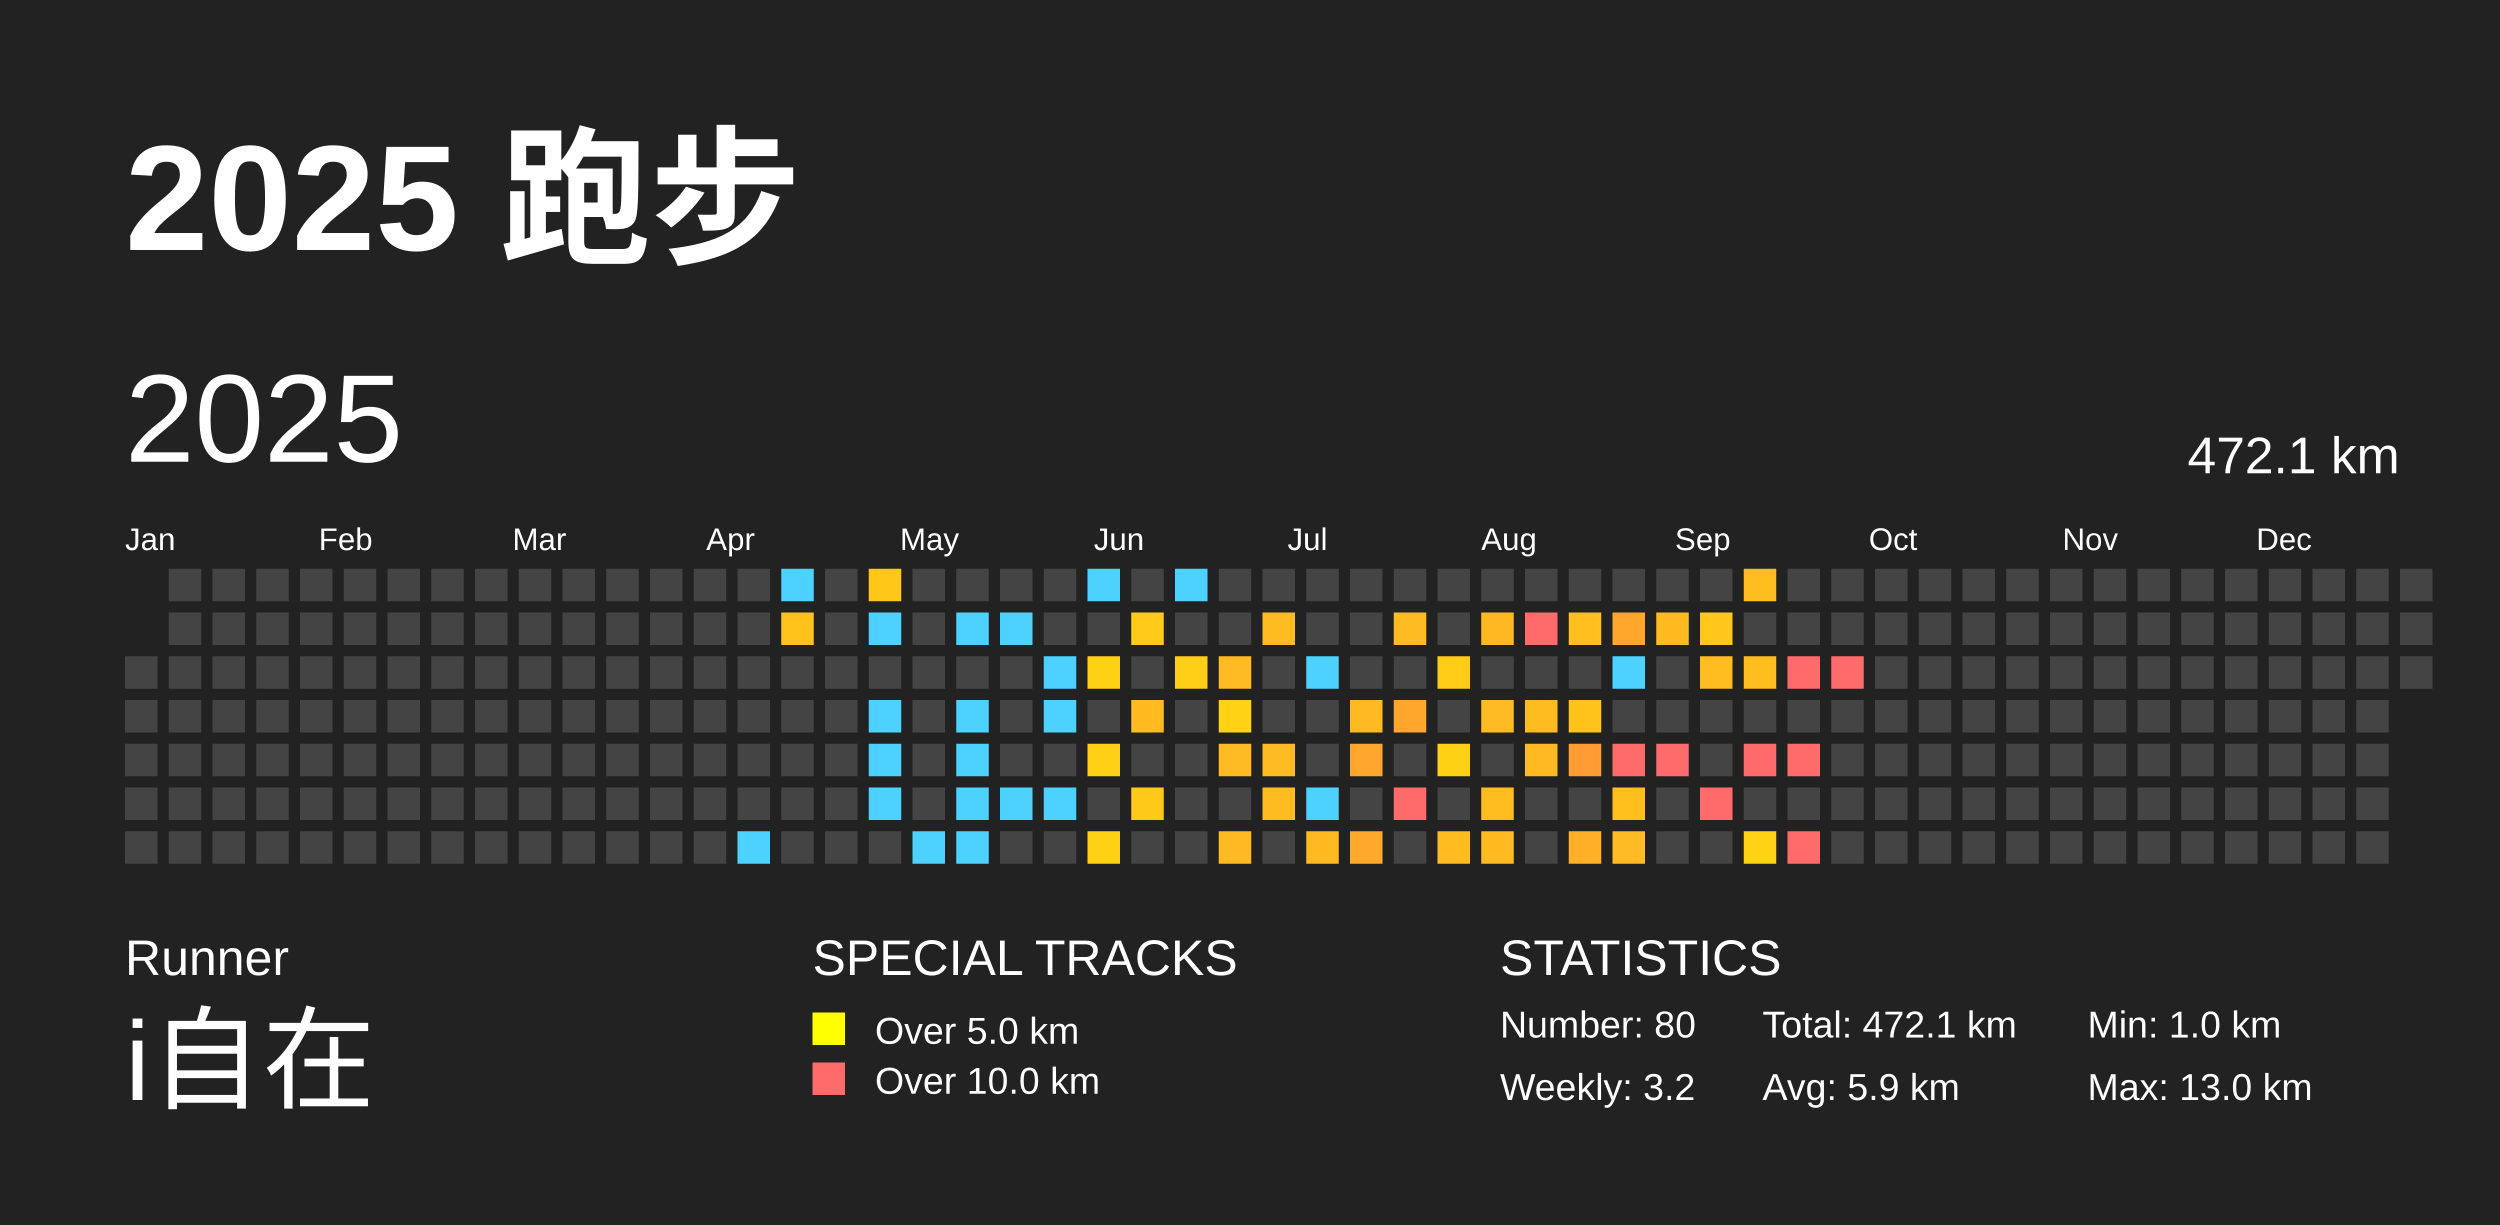
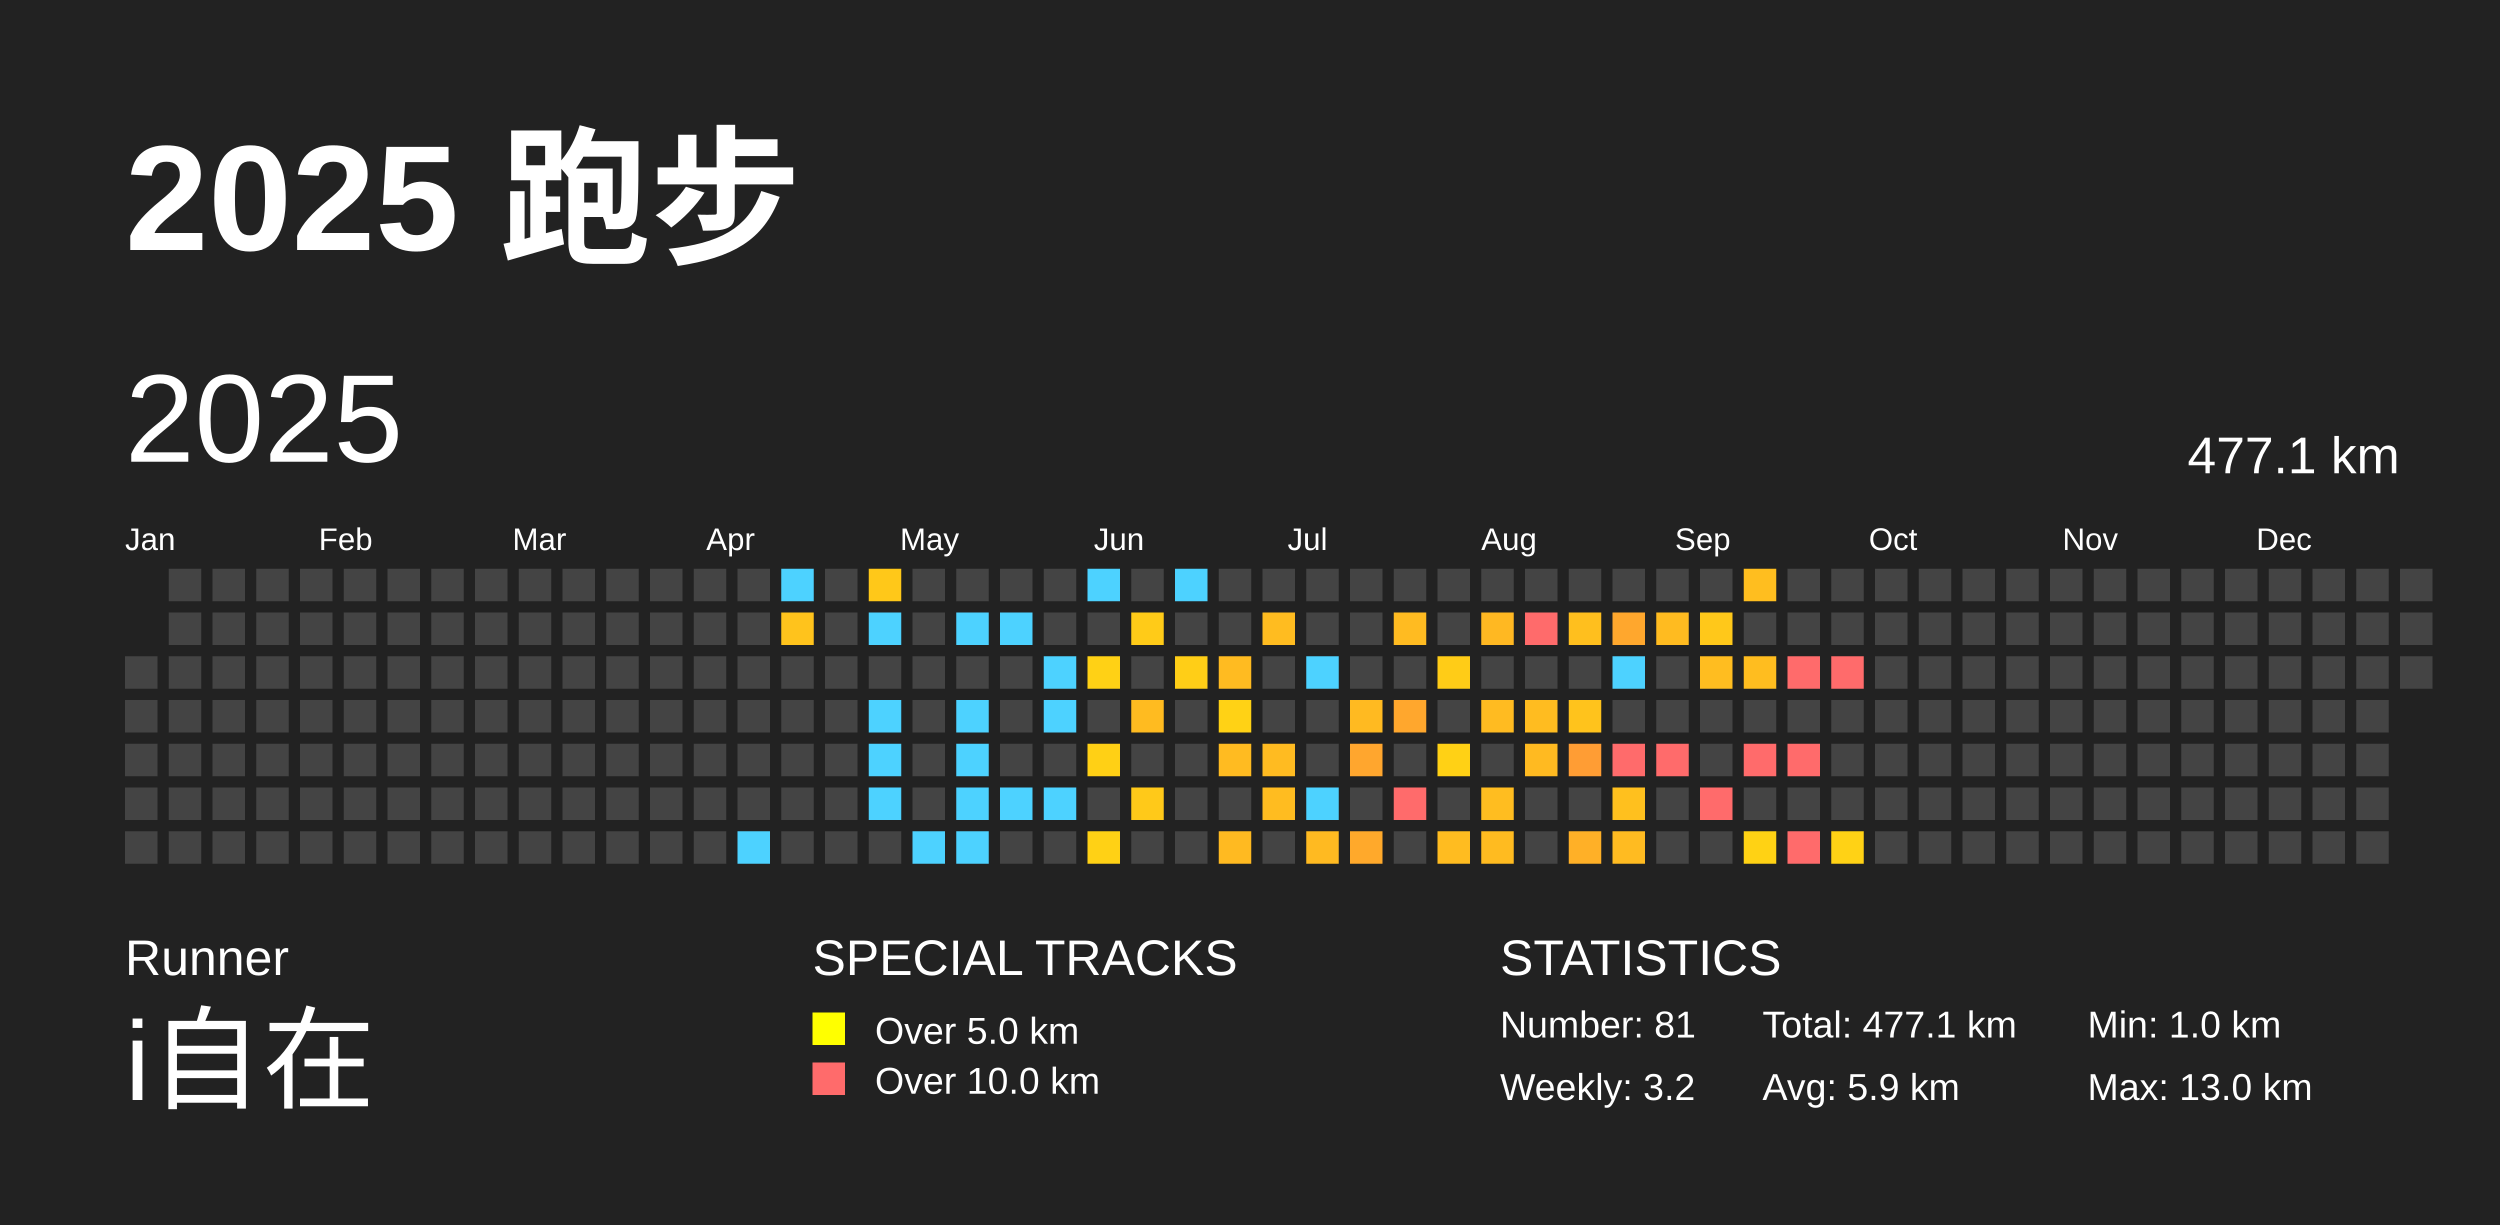
<svg xmlns="http://www.w3.org/2000/svg" baseProfile="full" height="98mm" version="1.1" viewBox="0,0,200,98" width="200mm">
  <defs />
  <rect fill="#222222" height="98" width="200" x="0" y="0" />
  <text fill="#FFFFFF" style="font-size:12px; font-family:Arial; font-weight:bold;" x="10" y="20">2025 跑步</text>
  <text fill="#FFFFFF" style="font-size:4px; font-family:Arial" x="10" y="78">Runner</text>
  <text fill="#FFFFFF" style="font-size:9px; font-family:Arial" x="10" y="88">i自在</text>
  <text fill="#FFFFFF" style="font-size:4px; font-family:Arial" x="65" y="78">SPECIAL TRACKS</text>
  <rect fill="#FFFF00" height="2.6" width="2.6" x="65" y="81" />
  <text fill="#FFFFFF" style="font-size:3px; font-family:Arial" x="70" y="83.5">Over 5.0 km</text>
  <rect fill="#FF6B6B" height="2.6" width="2.6" x="65" y="85" />
  <text fill="#FFFFFF" style="font-size:3px; font-family:Arial" x="70" y="87.5">Over 10.0 km</text>
  <text fill="#FFFFFF" style="font-size:4px; font-family:Arial" x="120" y="78">STATISTICS</text>
-   <text fill="#FFFFFF" style="font-size:3px; font-family:Arial" x="120" y="83">Number: 80</text>
+   <text fill="#FFFFFF" style="font-size:3px; font-family:Arial" x="120" y="83">Number: 81</text>
  <text fill="#FFFFFF" style="font-size:3px; font-family:Arial" x="120" y="88">Weekly: 3.2</text>
-   <text fill="#FFFFFF" style="font-size:3px; font-family:Arial" x="141" y="83">Total: 472.1 km</text>
+   <text fill="#FFFFFF" style="font-size:3px; font-family:Arial" x="141" y="83">Total: 477.1 km</text>
  <text fill="#FFFFFF" style="font-size:3px; font-family:Arial" x="141" y="88">Avg: 5.9 km</text>
  <text fill="#FFFFFF" style="font-size:3px; font-family:Arial" x="167" y="83">Min: 1.0 km</text>
  <text fill="#FFFFFF" style="font-size:3px; font-family:Arial" x="167" y="88">Max: 13.0 km</text>
  <text dominant-baseline="hanging" fill="#FFFFFF" style="font-size:10.0px; font-family:Arial;" x="10" y="30">2025</text>
-   <text dominant-baseline="hanging" fill="#FFFFFF" style="font-size:4.125px; font-family:Arial;" x="175" y="35">472.1 km</text>
+   <text dominant-baseline="hanging" fill="#FFFFFF" style="font-size:4.125px; font-family:Arial;" x="175" y="35">477.1 km</text>
  <text fill="#FFFFFF" style="font-size:2.5px; font-family:Arial" x="10.0" y="44">Jan</text>
  <text fill="#FFFFFF" style="font-size:2.5px; font-family:Arial" x="25.5" y="44">Feb</text>
  <text fill="#FFFFFF" style="font-size:2.5px; font-family:Arial" x="41.0" y="44">Mar</text>
  <text fill="#FFFFFF" style="font-size:2.5px; font-family:Arial" x="56.5" y="44">Apr</text>
  <text fill="#FFFFFF" style="font-size:2.5px; font-family:Arial" x="72.0" y="44">May</text>
  <text fill="#FFFFFF" style="font-size:2.5px; font-family:Arial" x="87.5" y="44">Jun</text>
  <text fill="#FFFFFF" style="font-size:2.5px; font-family:Arial" x="103.0" y="44">Jul</text>
  <text fill="#FFFFFF" style="font-size:2.5px; font-family:Arial" x="118.5" y="44">Aug</text>
  <text fill="#FFFFFF" style="font-size:2.5px; font-family:Arial" x="134.0" y="44">Sep</text>
  <text fill="#FFFFFF" style="font-size:2.5px; font-family:Arial" x="149.5" y="44">Oct</text>
  <text fill="#FFFFFF" style="font-size:2.5px; font-family:Arial" x="165.0" y="44">Nov</text>
  <text fill="#FFFFFF" style="font-size:2.5px; font-family:Arial" x="180.5" y="44">Dec</text>
  <rect fill="#444444" height="2.6" width="2.6" x="10.0" y="52.5" />
  <rect fill="#444444" height="2.6" width="2.6" x="10.0" y="56.0" />
  <rect fill="#444444" height="2.6" width="2.6" x="10.0" y="59.5" />
  <rect fill="#444444" height="2.6" width="2.6" x="10.0" y="63.0" />
  <rect fill="#444444" height="2.6" width="2.6" x="10.0" y="66.5" />
  <rect fill="#444444" height="2.6" width="2.6" x="13.5" y="45.5" />
  <rect fill="#444444" height="2.6" width="2.6" x="13.5" y="49.0" />
  <rect fill="#444444" height="2.6" width="2.6" x="13.5" y="52.5" />
  <rect fill="#444444" height="2.6" width="2.6" x="13.5" y="56.0" />
  <rect fill="#444444" height="2.6" width="2.6" x="13.5" y="59.5" />
  <rect fill="#444444" height="2.6" width="2.6" x="13.5" y="63.0" />
  <rect fill="#444444" height="2.6" width="2.6" x="13.5" y="66.5" />
  <rect fill="#444444" height="2.6" width="2.6" x="17.0" y="45.5" />
  <rect fill="#444444" height="2.6" width="2.6" x="17.0" y="49.0" />
  <rect fill="#444444" height="2.6" width="2.6" x="17.0" y="52.5" />
  <rect fill="#444444" height="2.6" width="2.6" x="17.0" y="56.0" />
  <rect fill="#444444" height="2.6" width="2.6" x="17.0" y="59.5" />
  <rect fill="#444444" height="2.6" width="2.6" x="17.0" y="63.0" />
  <rect fill="#444444" height="2.6" width="2.6" x="17.0" y="66.5" />
  <rect fill="#444444" height="2.6" width="2.6" x="20.5" y="45.5" />
  <rect fill="#444444" height="2.6" width="2.6" x="20.5" y="49.0" />
  <rect fill="#444444" height="2.6" width="2.6" x="20.5" y="52.5" />
  <rect fill="#444444" height="2.6" width="2.6" x="20.5" y="56.0" />
  <rect fill="#444444" height="2.6" width="2.6" x="20.5" y="59.5" />
  <rect fill="#444444" height="2.6" width="2.6" x="20.5" y="63.0" />
  <rect fill="#444444" height="2.6" width="2.6" x="20.5" y="66.5" />
  <rect fill="#444444" height="2.6" width="2.6" x="24.0" y="45.5" />
  <rect fill="#444444" height="2.6" width="2.6" x="24.0" y="49.0" />
  <rect fill="#444444" height="2.6" width="2.6" x="24.0" y="52.5" />
  <rect fill="#444444" height="2.6" width="2.6" x="24.0" y="56.0" />
  <rect fill="#444444" height="2.6" width="2.6" x="24.0" y="59.5" />
  <rect fill="#444444" height="2.6" width="2.6" x="24.0" y="63.0" />
  <rect fill="#444444" height="2.6" width="2.6" x="24.0" y="66.5" />
  <rect fill="#444444" height="2.6" width="2.6" x="27.5" y="45.5" />
  <rect fill="#444444" height="2.6" width="2.6" x="27.5" y="49.0" />
  <rect fill="#444444" height="2.6" width="2.6" x="27.5" y="52.5" />
  <rect fill="#444444" height="2.6" width="2.6" x="27.5" y="56.0" />
  <rect fill="#444444" height="2.6" width="2.6" x="27.5" y="59.5" />
  <rect fill="#444444" height="2.6" width="2.6" x="27.5" y="63.0" />
  <rect fill="#444444" height="2.6" width="2.6" x="27.5" y="66.5" />
  <rect fill="#444444" height="2.6" width="2.6" x="31.0" y="45.5" />
  <rect fill="#444444" height="2.6" width="2.6" x="31.0" y="49.0" />
  <rect fill="#444444" height="2.6" width="2.6" x="31.0" y="52.5" />
  <rect fill="#444444" height="2.6" width="2.6" x="31.0" y="56.0" />
  <rect fill="#444444" height="2.6" width="2.6" x="31.0" y="59.5" />
  <rect fill="#444444" height="2.6" width="2.6" x="31.0" y="63.0" />
  <rect fill="#444444" height="2.6" width="2.6" x="31.0" y="66.5" />
  <rect fill="#444444" height="2.6" width="2.6" x="34.5" y="45.5" />
  <rect fill="#444444" height="2.6" width="2.6" x="34.5" y="49.0" />
  <rect fill="#444444" height="2.6" width="2.6" x="34.5" y="52.5" />
  <rect fill="#444444" height="2.6" width="2.6" x="34.5" y="56.0" />
  <rect fill="#444444" height="2.6" width="2.6" x="34.5" y="59.5" />
  <rect fill="#444444" height="2.6" width="2.6" x="34.5" y="63.0" />
  <rect fill="#444444" height="2.6" width="2.6" x="34.5" y="66.5" />
  <rect fill="#444444" height="2.6" width="2.6" x="38.0" y="45.5" />
  <rect fill="#444444" height="2.6" width="2.6" x="38.0" y="49.0" />
  <rect fill="#444444" height="2.6" width="2.6" x="38.0" y="52.5" />
  <rect fill="#444444" height="2.6" width="2.6" x="38.0" y="56.0" />
  <rect fill="#444444" height="2.6" width="2.6" x="38.0" y="59.5" />
  <rect fill="#444444" height="2.6" width="2.6" x="38.0" y="63.0" />
  <rect fill="#444444" height="2.6" width="2.6" x="38.0" y="66.5" />
  <rect fill="#444444" height="2.6" width="2.6" x="41.5" y="45.5" />
  <rect fill="#444444" height="2.6" width="2.6" x="41.5" y="49.0" />
  <rect fill="#444444" height="2.6" width="2.6" x="41.5" y="52.5" />
  <rect fill="#444444" height="2.6" width="2.6" x="41.5" y="56.0" />
  <rect fill="#444444" height="2.6" width="2.6" x="41.5" y="59.5" />
  <rect fill="#444444" height="2.6" width="2.6" x="41.5" y="63.0" />
  <rect fill="#444444" height="2.6" width="2.6" x="41.5" y="66.5" />
  <rect fill="#444444" height="2.6" width="2.6" x="45.0" y="45.5" />
  <rect fill="#444444" height="2.6" width="2.6" x="45.0" y="49.0" />
  <rect fill="#444444" height="2.6" width="2.6" x="45.0" y="52.5" />
  <rect fill="#444444" height="2.6" width="2.6" x="45.0" y="56.0" />
  <rect fill="#444444" height="2.6" width="2.6" x="45.0" y="59.5" />
  <rect fill="#444444" height="2.6" width="2.6" x="45.0" y="63.0" />
  <rect fill="#444444" height="2.6" width="2.6" x="45.0" y="66.5" />
  <rect fill="#444444" height="2.6" width="2.6" x="48.5" y="45.5" />
  <rect fill="#444444" height="2.6" width="2.6" x="48.5" y="49.0" />
  <rect fill="#444444" height="2.6" width="2.6" x="48.5" y="52.5" />
  <rect fill="#444444" height="2.6" width="2.6" x="48.5" y="56.0" />
  <rect fill="#444444" height="2.6" width="2.6" x="48.5" y="59.5" />
  <rect fill="#444444" height="2.6" width="2.6" x="48.5" y="63.0" />
  <rect fill="#444444" height="2.6" width="2.6" x="48.5" y="66.5" />
  <rect fill="#444444" height="2.6" width="2.6" x="52.0" y="45.5" />
  <rect fill="#444444" height="2.6" width="2.6" x="52.0" y="49.0" />
  <rect fill="#444444" height="2.6" width="2.6" x="52.0" y="52.5" />
  <rect fill="#444444" height="2.6" width="2.6" x="52.0" y="56.0" />
  <rect fill="#444444" height="2.6" width="2.6" x="52.0" y="59.5" />
  <rect fill="#444444" height="2.6" width="2.6" x="52.0" y="63.0" />
  <rect fill="#444444" height="2.6" width="2.6" x="52.0" y="66.5" />
  <rect fill="#444444" height="2.6" width="2.6" x="55.5" y="45.5" />
  <rect fill="#444444" height="2.6" width="2.6" x="55.5" y="49.0" />
  <rect fill="#444444" height="2.6" width="2.6" x="55.5" y="52.5" />
  <rect fill="#444444" height="2.6" width="2.6" x="55.5" y="56.0" />
  <rect fill="#444444" height="2.6" width="2.6" x="55.5" y="59.5" />
  <rect fill="#444444" height="2.6" width="2.6" x="55.5" y="63.0" />
  <rect fill="#444444" height="2.6" width="2.6" x="55.5" y="66.5" />
  <rect fill="#444444" height="2.6" width="2.6" x="59.0" y="45.5" />
  <rect fill="#444444" height="2.6" width="2.6" x="59.0" y="49.0" />
  <rect fill="#444444" height="2.6" width="2.6" x="59.0" y="52.5" />
  <rect fill="#444444" height="2.6" width="2.6" x="59.0" y="56.0" />
  <rect fill="#444444" height="2.6" width="2.6" x="59.0" y="59.5" />
  <rect fill="#444444" height="2.6" width="2.6" x="59.0" y="63.0" />
  <rect fill="#4dd2ff" height="2.6" width="2.6" x="59.0" y="66.5" />
  <rect fill="#4dd2ff" height="2.6" width="2.6" x="62.5" y="45.5" />
  <rect fill="#ffc31c" height="2.6" width="2.6" x="62.5" y="49.0" />
  <rect fill="#444444" height="2.6" width="2.6" x="62.5" y="52.5" />
  <rect fill="#444444" height="2.6" width="2.6" x="62.5" y="56.0" />
  <rect fill="#444444" height="2.6" width="2.6" x="62.5" y="59.5" />
  <rect fill="#444444" height="2.6" width="2.6" x="62.5" y="63.0" />
  <rect fill="#444444" height="2.6" width="2.6" x="62.5" y="66.5" />
  <rect fill="#444444" height="2.6" width="2.6" x="66.0" y="45.5" />
  <rect fill="#444444" height="2.6" width="2.6" x="66.0" y="49.0" />
  <rect fill="#444444" height="2.6" width="2.6" x="66.0" y="52.5" />
  <rect fill="#444444" height="2.6" width="2.6" x="66.0" y="56.0" />
  <rect fill="#444444" height="2.6" width="2.6" x="66.0" y="59.5" />
  <rect fill="#444444" height="2.6" width="2.6" x="66.0" y="63.0" />
  <rect fill="#444444" height="2.6" width="2.6" x="66.0" y="66.5" />
  <rect fill="#ffc819" height="2.6" width="2.6" x="69.5" y="45.5" />
  <rect fill="#4dd2ff" height="2.6" width="2.6" x="69.5" y="49.0" />
  <rect fill="#444444" height="2.6" width="2.6" x="69.5" y="52.5" />
  <rect fill="#4dd2ff" height="2.6" width="2.6" x="69.5" y="56.0" />
  <rect fill="#4dd2ff" height="2.6" width="2.6" x="69.5" y="59.5" />
  <rect fill="#4dd2ff" height="2.6" width="2.6" x="69.5" y="63.0" />
  <rect fill="#444444" height="2.6" width="2.6" x="69.5" y="66.5" />
  <rect fill="#444444" height="2.6" width="2.6" x="73.0" y="45.5" />
  <rect fill="#444444" height="2.6" width="2.6" x="73.0" y="49.0" />
  <rect fill="#444444" height="2.6" width="2.6" x="73.0" y="52.5" />
  <rect fill="#444444" height="2.6" width="2.6" x="73.0" y="56.0" />
  <rect fill="#444444" height="2.6" width="2.6" x="73.0" y="59.5" />
  <rect fill="#444444" height="2.6" width="2.6" x="73.0" y="63.0" />
  <rect fill="#4dd2ff" height="2.6" width="2.6" x="73.0" y="66.5" />
  <rect fill="#444444" height="2.6" width="2.6" x="76.5" y="45.5" />
  <rect fill="#4dd2ff" height="2.6" width="2.6" x="76.5" y="49.0" />
  <rect fill="#444444" height="2.6" width="2.6" x="76.5" y="52.5" />
  <rect fill="#4dd2ff" height="2.6" width="2.6" x="76.5" y="56.0" />
  <rect fill="#4dd2ff" height="2.6" width="2.6" x="76.5" y="59.5" />
  <rect fill="#4dd2ff" height="2.6" width="2.6" x="76.5" y="63.0" />
  <rect fill="#4dd2ff" height="2.6" width="2.6" x="76.5" y="66.5" />
  <rect fill="#444444" height="2.6" width="2.6" x="80.0" y="45.5" />
  <rect fill="#4dd2ff" height="2.6" width="2.6" x="80.0" y="49.0" />
  <rect fill="#444444" height="2.6" width="2.6" x="80.0" y="52.5" />
  <rect fill="#444444" height="2.6" width="2.6" x="80.0" y="56.0" />
  <rect fill="#444444" height="2.6" width="2.6" x="80.0" y="59.5" />
  <rect fill="#4dd2ff" height="2.6" width="2.6" x="80.0" y="63.0" />
  <rect fill="#444444" height="2.6" width="2.6" x="80.0" y="66.5" />
  <rect fill="#444444" height="2.6" width="2.6" x="83.5" y="45.5" />
  <rect fill="#444444" height="2.6" width="2.6" x="83.5" y="49.0" />
  <rect fill="#4dd2ff" height="2.6" width="2.6" x="83.5" y="52.5" />
  <rect fill="#4dd2ff" height="2.6" width="2.6" x="83.5" y="56.0" />
  <rect fill="#444444" height="2.6" width="2.6" x="83.5" y="59.5" />
  <rect fill="#4dd2ff" height="2.6" width="2.6" x="83.5" y="63.0" />
  <rect fill="#444444" height="2.6" width="2.6" x="83.5" y="66.5" />
  <rect fill="#4dd2ff" height="2.6" width="2.6" x="87.0" y="45.5" />
  <rect fill="#444444" height="2.6" width="2.6" x="87.0" y="49.0" />
  <rect fill="#ffd115" height="2.6" width="2.6" x="87.0" y="52.5" />
  <rect fill="#444444" height="2.6" width="2.6" x="87.0" y="56.0" />
  <rect fill="#ffd015" height="2.6" width="2.6" x="87.0" y="59.5" />
  <rect fill="#444444" height="2.6" width="2.6" x="87.0" y="63.0" />
  <rect fill="#ffd115" height="2.6" width="2.6" x="87.0" y="66.5" />
  <rect fill="#444444" height="2.6" width="2.6" x="90.5" y="45.5" />
  <rect fill="#ffcb18" height="2.6" width="2.6" x="90.5" y="49.0" />
  <rect fill="#444444" height="2.6" width="2.6" x="90.5" y="52.5" />
  <rect fill="#ffbb20" height="2.6" width="2.6" x="90.5" y="56.0" />
  <rect fill="#444444" height="2.6" width="2.6" x="90.5" y="59.5" />
  <rect fill="#ffc919" height="2.6" width="2.6" x="90.5" y="63.0" />
  <rect fill="#444444" height="2.6" width="2.6" x="90.5" y="66.5" />
  <rect fill="#4dd2ff" height="2.6" width="2.6" x="94.0" y="45.5" />
  <rect fill="#444444" height="2.6" width="2.6" x="94.0" y="49.0" />
  <rect fill="#ffce17" height="2.6" width="2.6" x="94.0" y="52.5" />
  <rect fill="#444444" height="2.6" width="2.6" x="94.0" y="56.0" />
  <rect fill="#444444" height="2.6" width="2.6" x="94.0" y="59.5" />
  <rect fill="#444444" height="2.6" width="2.6" x="94.0" y="63.0" />
  <rect fill="#444444" height="2.6" width="2.6" x="94.0" y="66.5" />
  <rect fill="#444444" height="2.6" width="2.6" x="97.5" y="45.5" />
  <rect fill="#444444" height="2.6" width="2.6" x="97.5" y="49.0" />
  <rect fill="#ffbb21" height="2.6" width="2.6" x="97.5" y="52.5" />
  <rect fill="#ffd215" height="2.6" width="2.6" x="97.5" y="56.0" />
  <rect fill="#ffbb21" height="2.6" width="2.6" x="97.5" y="59.5" />
  <rect fill="#444444" height="2.6" width="2.6" x="97.5" y="63.0" />
  <rect fill="#ffba21" height="2.6" width="2.6" x="97.5" y="66.5" />
  <rect fill="#444444" height="2.6" width="2.6" x="101.0" y="45.5" />
  <rect fill="#ffbc20" height="2.6" width="2.6" x="101.0" y="49.0" />
  <rect fill="#444444" height="2.6" width="2.6" x="101.0" y="52.5" />
  <rect fill="#444444" height="2.6" width="2.6" x="101.0" y="56.0" />
  <rect fill="#ffbb21" height="2.6" width="2.6" x="101.0" y="59.5" />
  <rect fill="#ffbc20" height="2.6" width="2.6" x="101.0" y="63.0" />
  <rect fill="#444444" height="2.6" width="2.6" x="101.0" y="66.5" />
  <rect fill="#444444" height="2.6" width="2.6" x="104.5" y="45.5" />
  <rect fill="#444444" height="2.6" width="2.6" x="104.5" y="49.0" />
  <rect fill="#4dd2ff" height="2.6" width="2.6" x="104.5" y="52.5" />
  <rect fill="#444444" height="2.6" width="2.6" x="104.5" y="56.0" />
  <rect fill="#444444" height="2.6" width="2.6" x="104.5" y="59.5" />
  <rect fill="#4dd2ff" height="2.6" width="2.6" x="104.5" y="63.0" />
  <rect fill="#ffba21" height="2.6" width="2.6" x="104.5" y="66.5" />
  <rect fill="#444444" height="2.6" width="2.6" x="108.0" y="45.5" />
  <rect fill="#444444" height="2.6" width="2.6" x="108.0" y="49.0" />
  <rect fill="#444444" height="2.6" width="2.6" x="108.0" y="52.5" />
  <rect fill="#ffba21" height="2.6" width="2.6" x="108.0" y="56.0" />
  <rect fill="#ffa62e" height="2.6" width="2.6" x="108.0" y="59.5" />
  <rect fill="#444444" height="2.6" width="2.6" x="108.0" y="63.0" />
  <rect fill="#ffa92b" height="2.6" width="2.6" x="108.0" y="66.5" />
  <rect fill="#444444" height="2.6" width="2.6" x="111.5" y="45.5" />
  <rect fill="#ffbb21" height="2.6" width="2.6" x="111.5" y="49.0" />
  <rect fill="#444444" height="2.6" width="2.6" x="111.5" y="52.5" />
  <rect fill="#ffa72d" height="2.6" width="2.6" x="111.5" y="56.0" />
  <rect fill="#444444" height="2.6" width="2.6" x="111.5" y="59.5" />
  <rect fill="#FF6B6B" height="2.6" width="2.6" x="111.5" y="63.0" />
  <rect fill="#444444" height="2.6" width="2.6" x="111.5" y="66.5" />
  <rect fill="#444444" height="2.6" width="2.6" x="115.0" y="45.5" />
  <rect fill="#444444" height="2.6" width="2.6" x="115.0" y="49.0" />
  <rect fill="#ffcc17" height="2.6" width="2.6" x="115.0" y="52.5" />
  <rect fill="#444444" height="2.6" width="2.6" x="115.0" y="56.0" />
  <rect fill="#ffd115" height="2.6" width="2.6" x="115.0" y="59.5" />
  <rect fill="#444444" height="2.6" width="2.6" x="115.0" y="63.0" />
  <rect fill="#ffbc20" height="2.6" width="2.6" x="115.0" y="66.5" />
  <rect fill="#444444" height="2.6" width="2.6" x="118.5" y="45.5" />
  <rect fill="#ffb822" height="2.6" width="2.6" x="118.5" y="49.0" />
  <rect fill="#444444" height="2.6" width="2.6" x="118.5" y="52.5" />
  <rect fill="#ffbb21" height="2.6" width="2.6" x="118.5" y="56.0" />
  <rect fill="#444444" height="2.6" width="2.6" x="118.5" y="59.5" />
  <rect fill="#ffbd20" height="2.6" width="2.6" x="118.5" y="63.0" />
  <rect fill="#ffbb20" height="2.6" width="2.6" x="118.5" y="66.5" />
  <rect fill="#444444" height="2.6" width="2.6" x="122.0" y="45.5" />
  <rect fill="#FF6B6B" height="2.6" width="2.6" x="122.0" y="49.0" />
  <rect fill="#444444" height="2.6" width="2.6" x="122.0" y="52.5" />
  <rect fill="#ffbc20" height="2.6" width="2.6" x="122.0" y="56.0" />
  <rect fill="#ffba21" height="2.6" width="2.6" x="122.0" y="59.5" />
  <rect fill="#444444" height="2.6" width="2.6" x="122.0" y="63.0" />
  <rect fill="#444444" height="2.6" width="2.6" x="122.0" y="66.5" />
  <rect fill="#444444" height="2.6" width="2.6" x="125.5" y="45.5" />
  <rect fill="#ffbf1e" height="2.6" width="2.6" x="125.5" y="49.0" />
  <rect fill="#444444" height="2.6" width="2.6" x="125.5" y="52.5" />
  <rect fill="#ffc31c" height="2.6" width="2.6" x="125.5" y="56.0" />
  <rect fill="#ff9d34" height="2.6" width="2.6" x="125.5" y="59.5" />
  <rect fill="#444444" height="2.6" width="2.6" x="125.5" y="63.0" />
  <rect fill="#ffb027" height="2.6" width="2.6" x="125.5" y="66.5" />
  <rect fill="#444444" height="2.6" width="2.6" x="129.0" y="45.5" />
  <rect fill="#ffa72d" height="2.6" width="2.6" x="129.0" y="49.0" />
  <rect fill="#4dd2ff" height="2.6" width="2.6" x="129.0" y="52.5" />
  <rect fill="#444444" height="2.6" width="2.6" x="129.0" y="56.0" />
  <rect fill="#FF6B6B" height="2.6" width="2.6" x="129.0" y="59.5" />
  <rect fill="#ffc01e" height="2.6" width="2.6" x="129.0" y="63.0" />
  <rect fill="#ffbb21" height="2.6" width="2.6" x="129.0" y="66.5" />
  <rect fill="#444444" height="2.6" width="2.6" x="132.5" y="45.5" />
  <rect fill="#ffbb20" height="2.6" width="2.6" x="132.5" y="49.0" />
  <rect fill="#444444" height="2.6" width="2.6" x="132.5" y="52.5" />
  <rect fill="#444444" height="2.6" width="2.6" x="132.5" y="56.0" />
  <rect fill="#FF6B6B" height="2.6" width="2.6" x="132.5" y="59.5" />
  <rect fill="#444444" height="2.6" width="2.6" x="132.5" y="63.0" />
  <rect fill="#444444" height="2.6" width="2.6" x="132.5" y="66.5" />
  <rect fill="#444444" height="2.6" width="2.6" x="136.0" y="45.5" />
  <rect fill="#ffc81a" height="2.6" width="2.6" x="136.0" y="49.0" />
  <rect fill="#ffbd20" height="2.6" width="2.6" x="136.0" y="52.5" />
  <rect fill="#444444" height="2.6" width="2.6" x="136.0" y="56.0" />
  <rect fill="#444444" height="2.6" width="2.6" x="136.0" y="59.5" />
  <rect fill="#FF6B6B" height="2.6" width="2.6" x="136.0" y="63.0" />
  <rect fill="#444444" height="2.6" width="2.6" x="136.0" y="66.5" />
  <rect fill="#ffbe1f" height="2.6" width="2.6" x="139.5" y="45.5" />
  <rect fill="#444444" height="2.6" width="2.6" x="139.5" y="49.0" />
  <rect fill="#ffbd1f" height="2.6" width="2.6" x="139.5" y="52.5" />
  <rect fill="#444444" height="2.6" width="2.6" x="139.5" y="56.0" />
  <rect fill="#FF6B6B" height="2.6" width="2.6" x="139.5" y="59.5" />
  <rect fill="#444444" height="2.6" width="2.6" x="139.5" y="63.0" />
  <rect fill="#ffd214" height="2.6" width="2.6" x="139.5" y="66.5" />
  <rect fill="#444444" height="2.6" width="2.6" x="143.0" y="45.5" />
  <rect fill="#444444" height="2.6" width="2.6" x="143.0" y="49.0" />
  <rect fill="#FF6B6B" height="2.6" width="2.6" x="143.0" y="52.5" />
  <rect fill="#444444" height="2.6" width="2.6" x="143.0" y="56.0" />
  <rect fill="#FF6B6B" height="2.6" width="2.6" x="143.0" y="59.5" />
  <rect fill="#444444" height="2.6" width="2.6" x="143.0" y="63.0" />
  <rect fill="#FF6B6B" height="2.6" width="2.6" x="143.0" y="66.5" />
  <rect fill="#444444" height="2.6" width="2.6" x="146.5" y="45.5" />
  <rect fill="#444444" height="2.6" width="2.6" x="146.5" y="49.0" />
  <rect fill="#FF6B6B" height="2.6" width="2.6" x="146.5" y="52.5" />
  <rect fill="#444444" height="2.6" width="2.6" x="146.5" y="56.0" />
  <rect fill="#444444" height="2.6" width="2.6" x="146.5" y="59.5" />
  <rect fill="#444444" height="2.6" width="2.6" x="146.5" y="63.0" />
-   <rect fill="#444444" height="2.6" width="2.6" x="146.5" y="66.5" />
+   <rect fill="#ffd215" height="2.6" width="2.6" x="146.5" y="66.5" />
  <rect fill="#444444" height="2.6" width="2.6" x="150.0" y="45.5" />
  <rect fill="#444444" height="2.6" width="2.6" x="150.0" y="49.0" />
  <rect fill="#444444" height="2.6" width="2.6" x="150.0" y="52.5" />
  <rect fill="#444444" height="2.6" width="2.6" x="150.0" y="56.0" />
  <rect fill="#444444" height="2.6" width="2.6" x="150.0" y="59.5" />
  <rect fill="#444444" height="2.6" width="2.6" x="150.0" y="63.0" />
  <rect fill="#444444" height="2.6" width="2.6" x="150.0" y="66.5" />
  <rect fill="#444444" height="2.6" width="2.6" x="153.5" y="45.5" />
  <rect fill="#444444" height="2.6" width="2.6" x="153.5" y="49.0" />
  <rect fill="#444444" height="2.6" width="2.6" x="153.5" y="52.5" />
  <rect fill="#444444" height="2.6" width="2.6" x="153.5" y="56.0" />
  <rect fill="#444444" height="2.6" width="2.6" x="153.5" y="59.5" />
  <rect fill="#444444" height="2.6" width="2.6" x="153.5" y="63.0" />
  <rect fill="#444444" height="2.6" width="2.6" x="153.5" y="66.5" />
  <rect fill="#444444" height="2.6" width="2.6" x="157.0" y="45.5" />
  <rect fill="#444444" height="2.6" width="2.6" x="157.0" y="49.0" />
  <rect fill="#444444" height="2.6" width="2.6" x="157.0" y="52.5" />
  <rect fill="#444444" height="2.6" width="2.6" x="157.0" y="56.0" />
  <rect fill="#444444" height="2.6" width="2.6" x="157.0" y="59.5" />
  <rect fill="#444444" height="2.6" width="2.6" x="157.0" y="63.0" />
  <rect fill="#444444" height="2.6" width="2.6" x="157.0" y="66.5" />
  <rect fill="#444444" height="2.6" width="2.6" x="160.5" y="45.5" />
  <rect fill="#444444" height="2.6" width="2.6" x="160.5" y="49.0" />
  <rect fill="#444444" height="2.6" width="2.6" x="160.5" y="52.5" />
  <rect fill="#444444" height="2.6" width="2.6" x="160.5" y="56.0" />
  <rect fill="#444444" height="2.6" width="2.6" x="160.5" y="59.5" />
  <rect fill="#444444" height="2.6" width="2.6" x="160.5" y="63.0" />
  <rect fill="#444444" height="2.6" width="2.6" x="160.5" y="66.5" />
  <rect fill="#444444" height="2.6" width="2.6" x="164.0" y="45.5" />
  <rect fill="#444444" height="2.6" width="2.6" x="164.0" y="49.0" />
  <rect fill="#444444" height="2.6" width="2.6" x="164.0" y="52.5" />
  <rect fill="#444444" height="2.6" width="2.6" x="164.0" y="56.0" />
  <rect fill="#444444" height="2.6" width="2.6" x="164.0" y="59.5" />
  <rect fill="#444444" height="2.6" width="2.6" x="164.0" y="63.0" />
  <rect fill="#444444" height="2.6" width="2.6" x="164.0" y="66.5" />
  <rect fill="#444444" height="2.6" width="2.6" x="167.5" y="45.5" />
  <rect fill="#444444" height="2.6" width="2.6" x="167.5" y="49.0" />
  <rect fill="#444444" height="2.6" width="2.6" x="167.5" y="52.5" />
  <rect fill="#444444" height="2.6" width="2.6" x="167.5" y="56.0" />
  <rect fill="#444444" height="2.6" width="2.6" x="167.5" y="59.5" />
  <rect fill="#444444" height="2.6" width="2.6" x="167.5" y="63.0" />
  <rect fill="#444444" height="2.6" width="2.6" x="167.5" y="66.5" />
  <rect fill="#444444" height="2.6" width="2.6" x="171.0" y="45.5" />
  <rect fill="#444444" height="2.6" width="2.6" x="171.0" y="49.0" />
  <rect fill="#444444" height="2.6" width="2.6" x="171.0" y="52.5" />
  <rect fill="#444444" height="2.6" width="2.6" x="171.0" y="56.0" />
  <rect fill="#444444" height="2.6" width="2.6" x="171.0" y="59.5" />
  <rect fill="#444444" height="2.6" width="2.6" x="171.0" y="63.0" />
  <rect fill="#444444" height="2.6" width="2.6" x="171.0" y="66.5" />
  <rect fill="#444444" height="2.6" width="2.6" x="174.5" y="45.5" />
  <rect fill="#444444" height="2.6" width="2.6" x="174.5" y="49.0" />
  <rect fill="#444444" height="2.6" width="2.6" x="174.5" y="52.5" />
  <rect fill="#444444" height="2.6" width="2.6" x="174.5" y="56.0" />
  <rect fill="#444444" height="2.6" width="2.6" x="174.5" y="59.5" />
  <rect fill="#444444" height="2.6" width="2.6" x="174.5" y="63.0" />
  <rect fill="#444444" height="2.6" width="2.6" x="174.5" y="66.5" />
  <rect fill="#444444" height="2.6" width="2.6" x="178.0" y="45.5" />
  <rect fill="#444444" height="2.6" width="2.6" x="178.0" y="49.0" />
  <rect fill="#444444" height="2.6" width="2.6" x="178.0" y="52.5" />
  <rect fill="#444444" height="2.6" width="2.6" x="178.0" y="56.0" />
  <rect fill="#444444" height="2.6" width="2.6" x="178.0" y="59.5" />
  <rect fill="#444444" height="2.6" width="2.6" x="178.0" y="63.0" />
  <rect fill="#444444" height="2.6" width="2.6" x="178.0" y="66.5" />
  <rect fill="#444444" height="2.6" width="2.6" x="181.5" y="45.5" />
  <rect fill="#444444" height="2.6" width="2.6" x="181.5" y="49.0" />
  <rect fill="#444444" height="2.6" width="2.6" x="181.5" y="52.5" />
  <rect fill="#444444" height="2.6" width="2.6" x="181.5" y="56.0" />
  <rect fill="#444444" height="2.6" width="2.6" x="181.5" y="59.5" />
  <rect fill="#444444" height="2.6" width="2.6" x="181.5" y="63.0" />
  <rect fill="#444444" height="2.6" width="2.6" x="181.5" y="66.5" />
  <rect fill="#444444" height="2.6" width="2.6" x="185.0" y="45.5" />
  <rect fill="#444444" height="2.6" width="2.6" x="185.0" y="49.0" />
  <rect fill="#444444" height="2.6" width="2.6" x="185.0" y="52.5" />
  <rect fill="#444444" height="2.6" width="2.6" x="185.0" y="56.0" />
  <rect fill="#444444" height="2.6" width="2.6" x="185.0" y="59.5" />
  <rect fill="#444444" height="2.6" width="2.6" x="185.0" y="63.0" />
  <rect fill="#444444" height="2.6" width="2.6" x="185.0" y="66.5" />
  <rect fill="#444444" height="2.6" width="2.6" x="188.5" y="45.5" />
  <rect fill="#444444" height="2.6" width="2.6" x="188.5" y="49.0" />
  <rect fill="#444444" height="2.6" width="2.6" x="188.5" y="52.5" />
  <rect fill="#444444" height="2.6" width="2.6" x="188.5" y="56.0" />
  <rect fill="#444444" height="2.6" width="2.6" x="188.5" y="59.5" />
  <rect fill="#444444" height="2.6" width="2.6" x="188.5" y="63.0" />
  <rect fill="#444444" height="2.6" width="2.6" x="188.5" y="66.5" />
  <rect fill="#444444" height="2.6" width="2.6" x="192.0" y="45.5" />
  <rect fill="#444444" height="2.6" width="2.6" x="192.0" y="49.0" />
  <rect fill="#444444" height="2.6" width="2.6" x="192.0" y="52.5" />
</svg>
